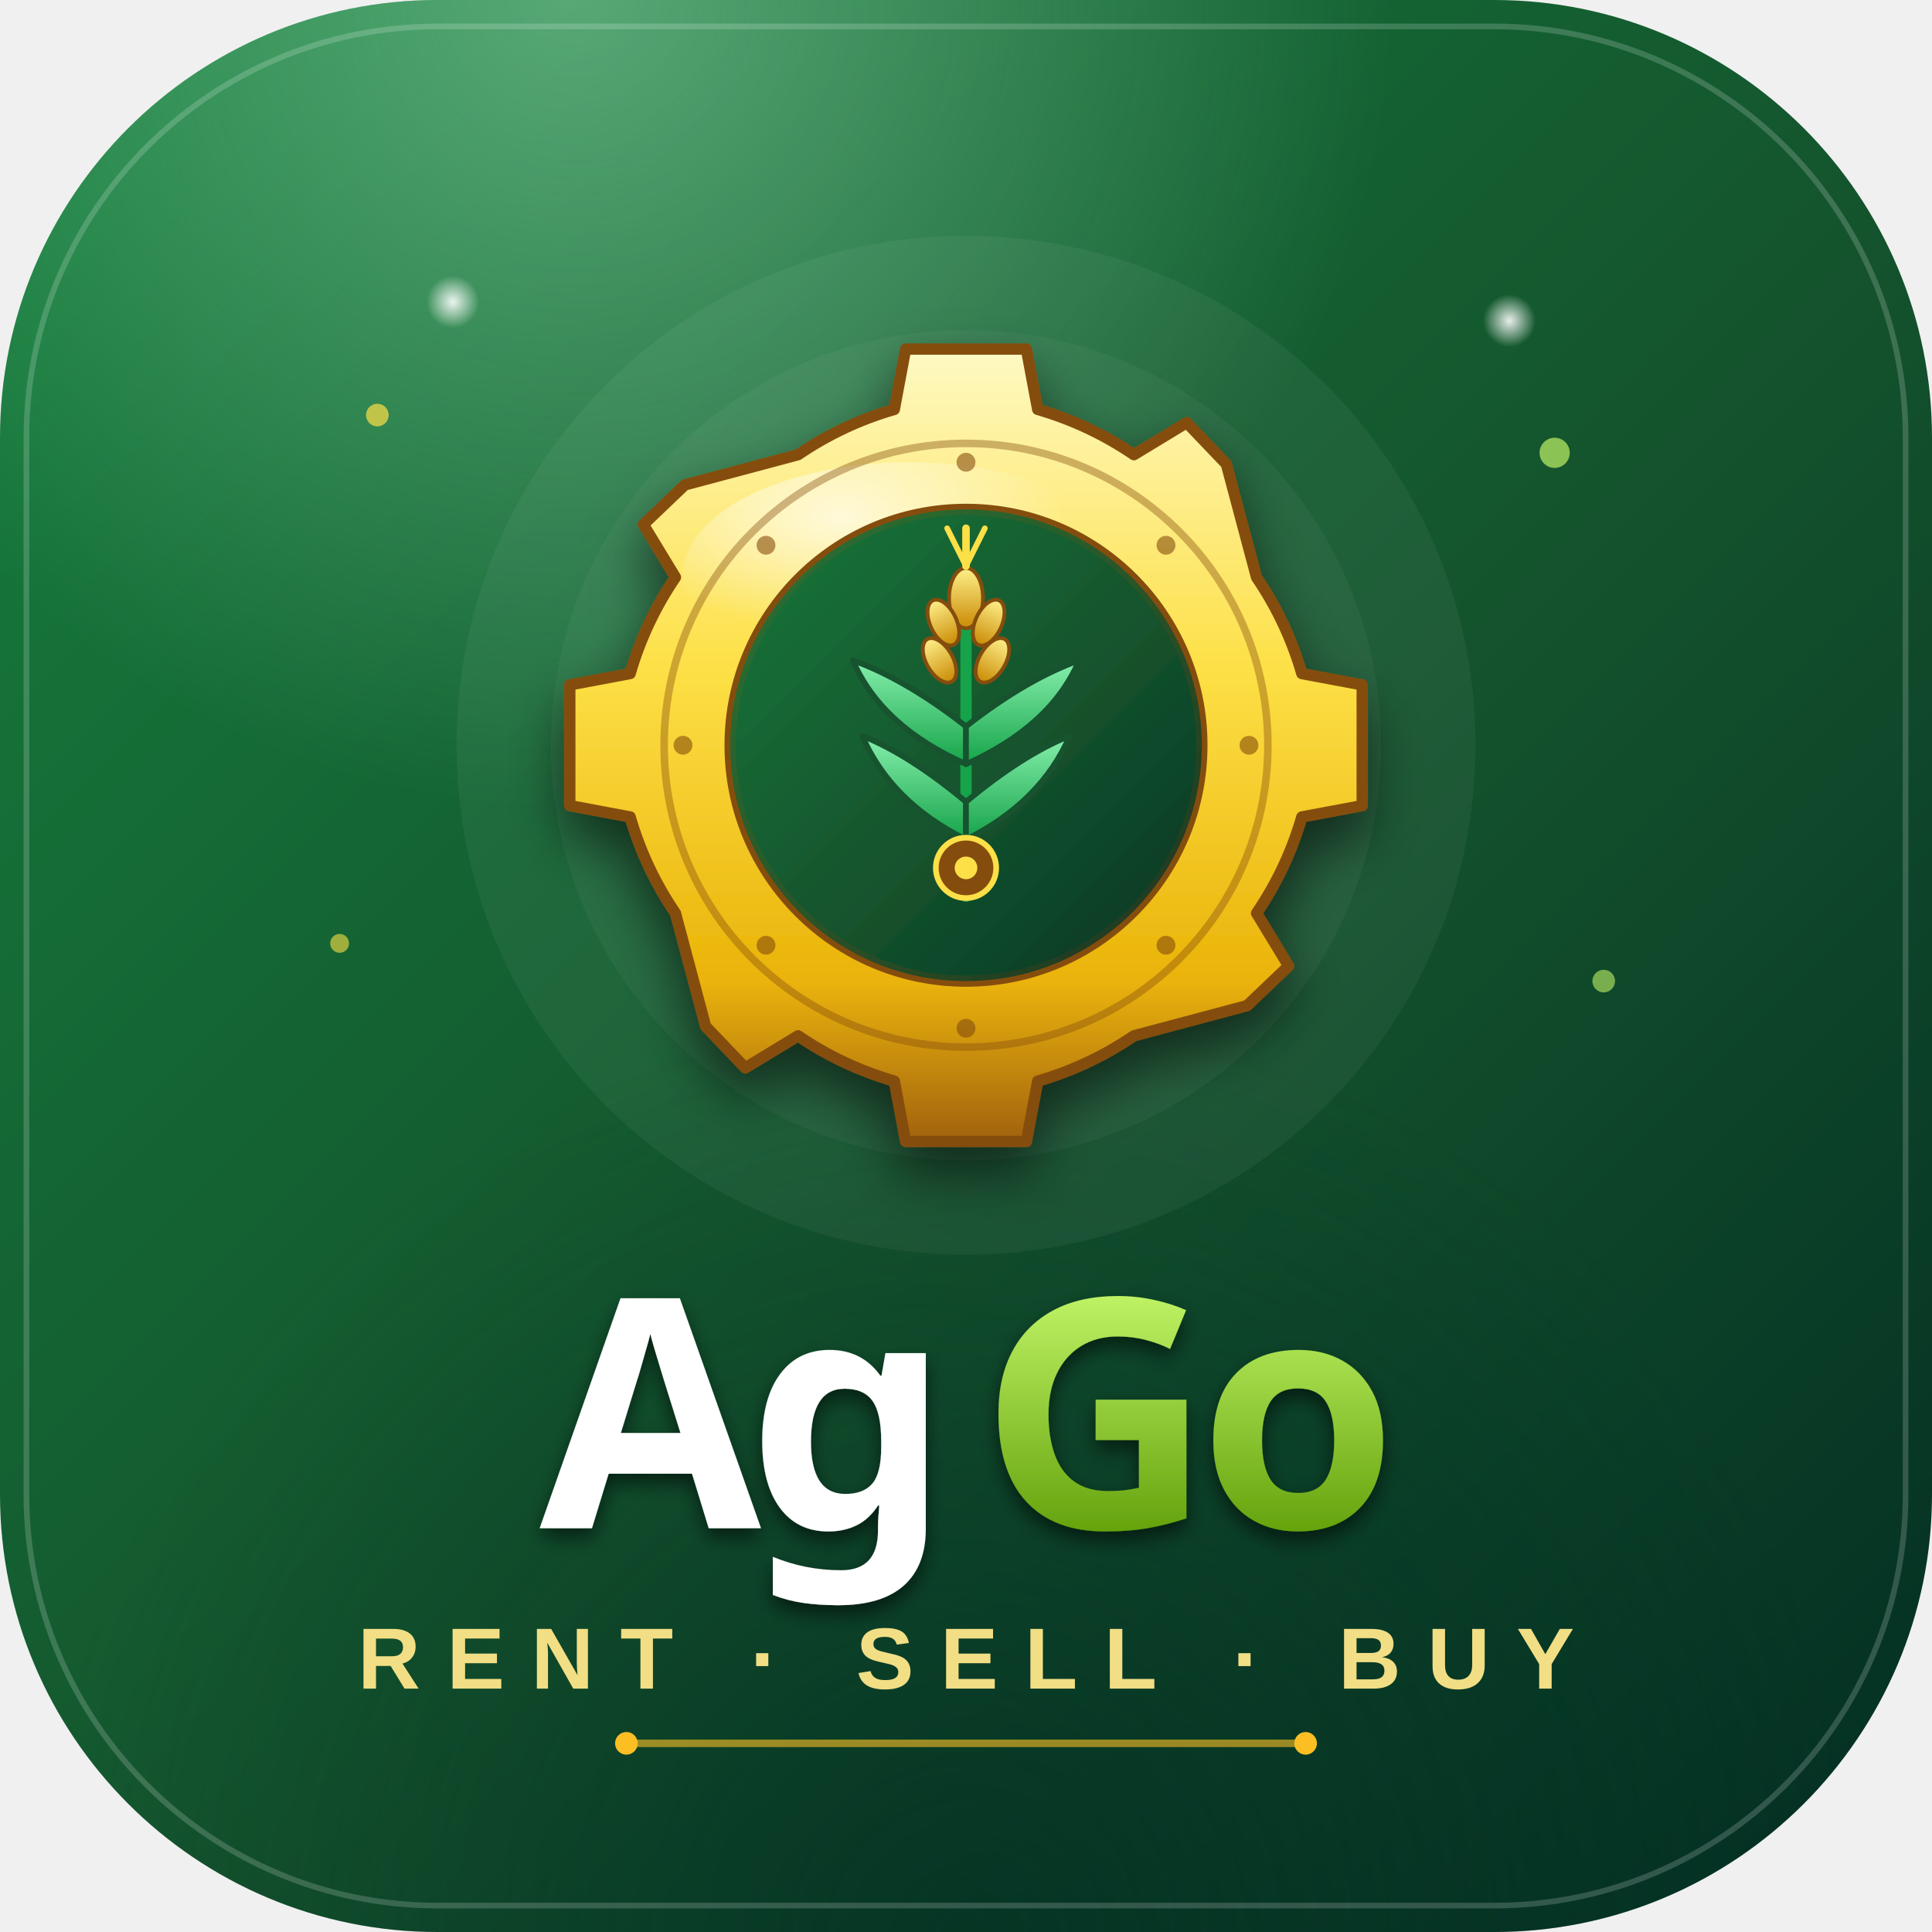
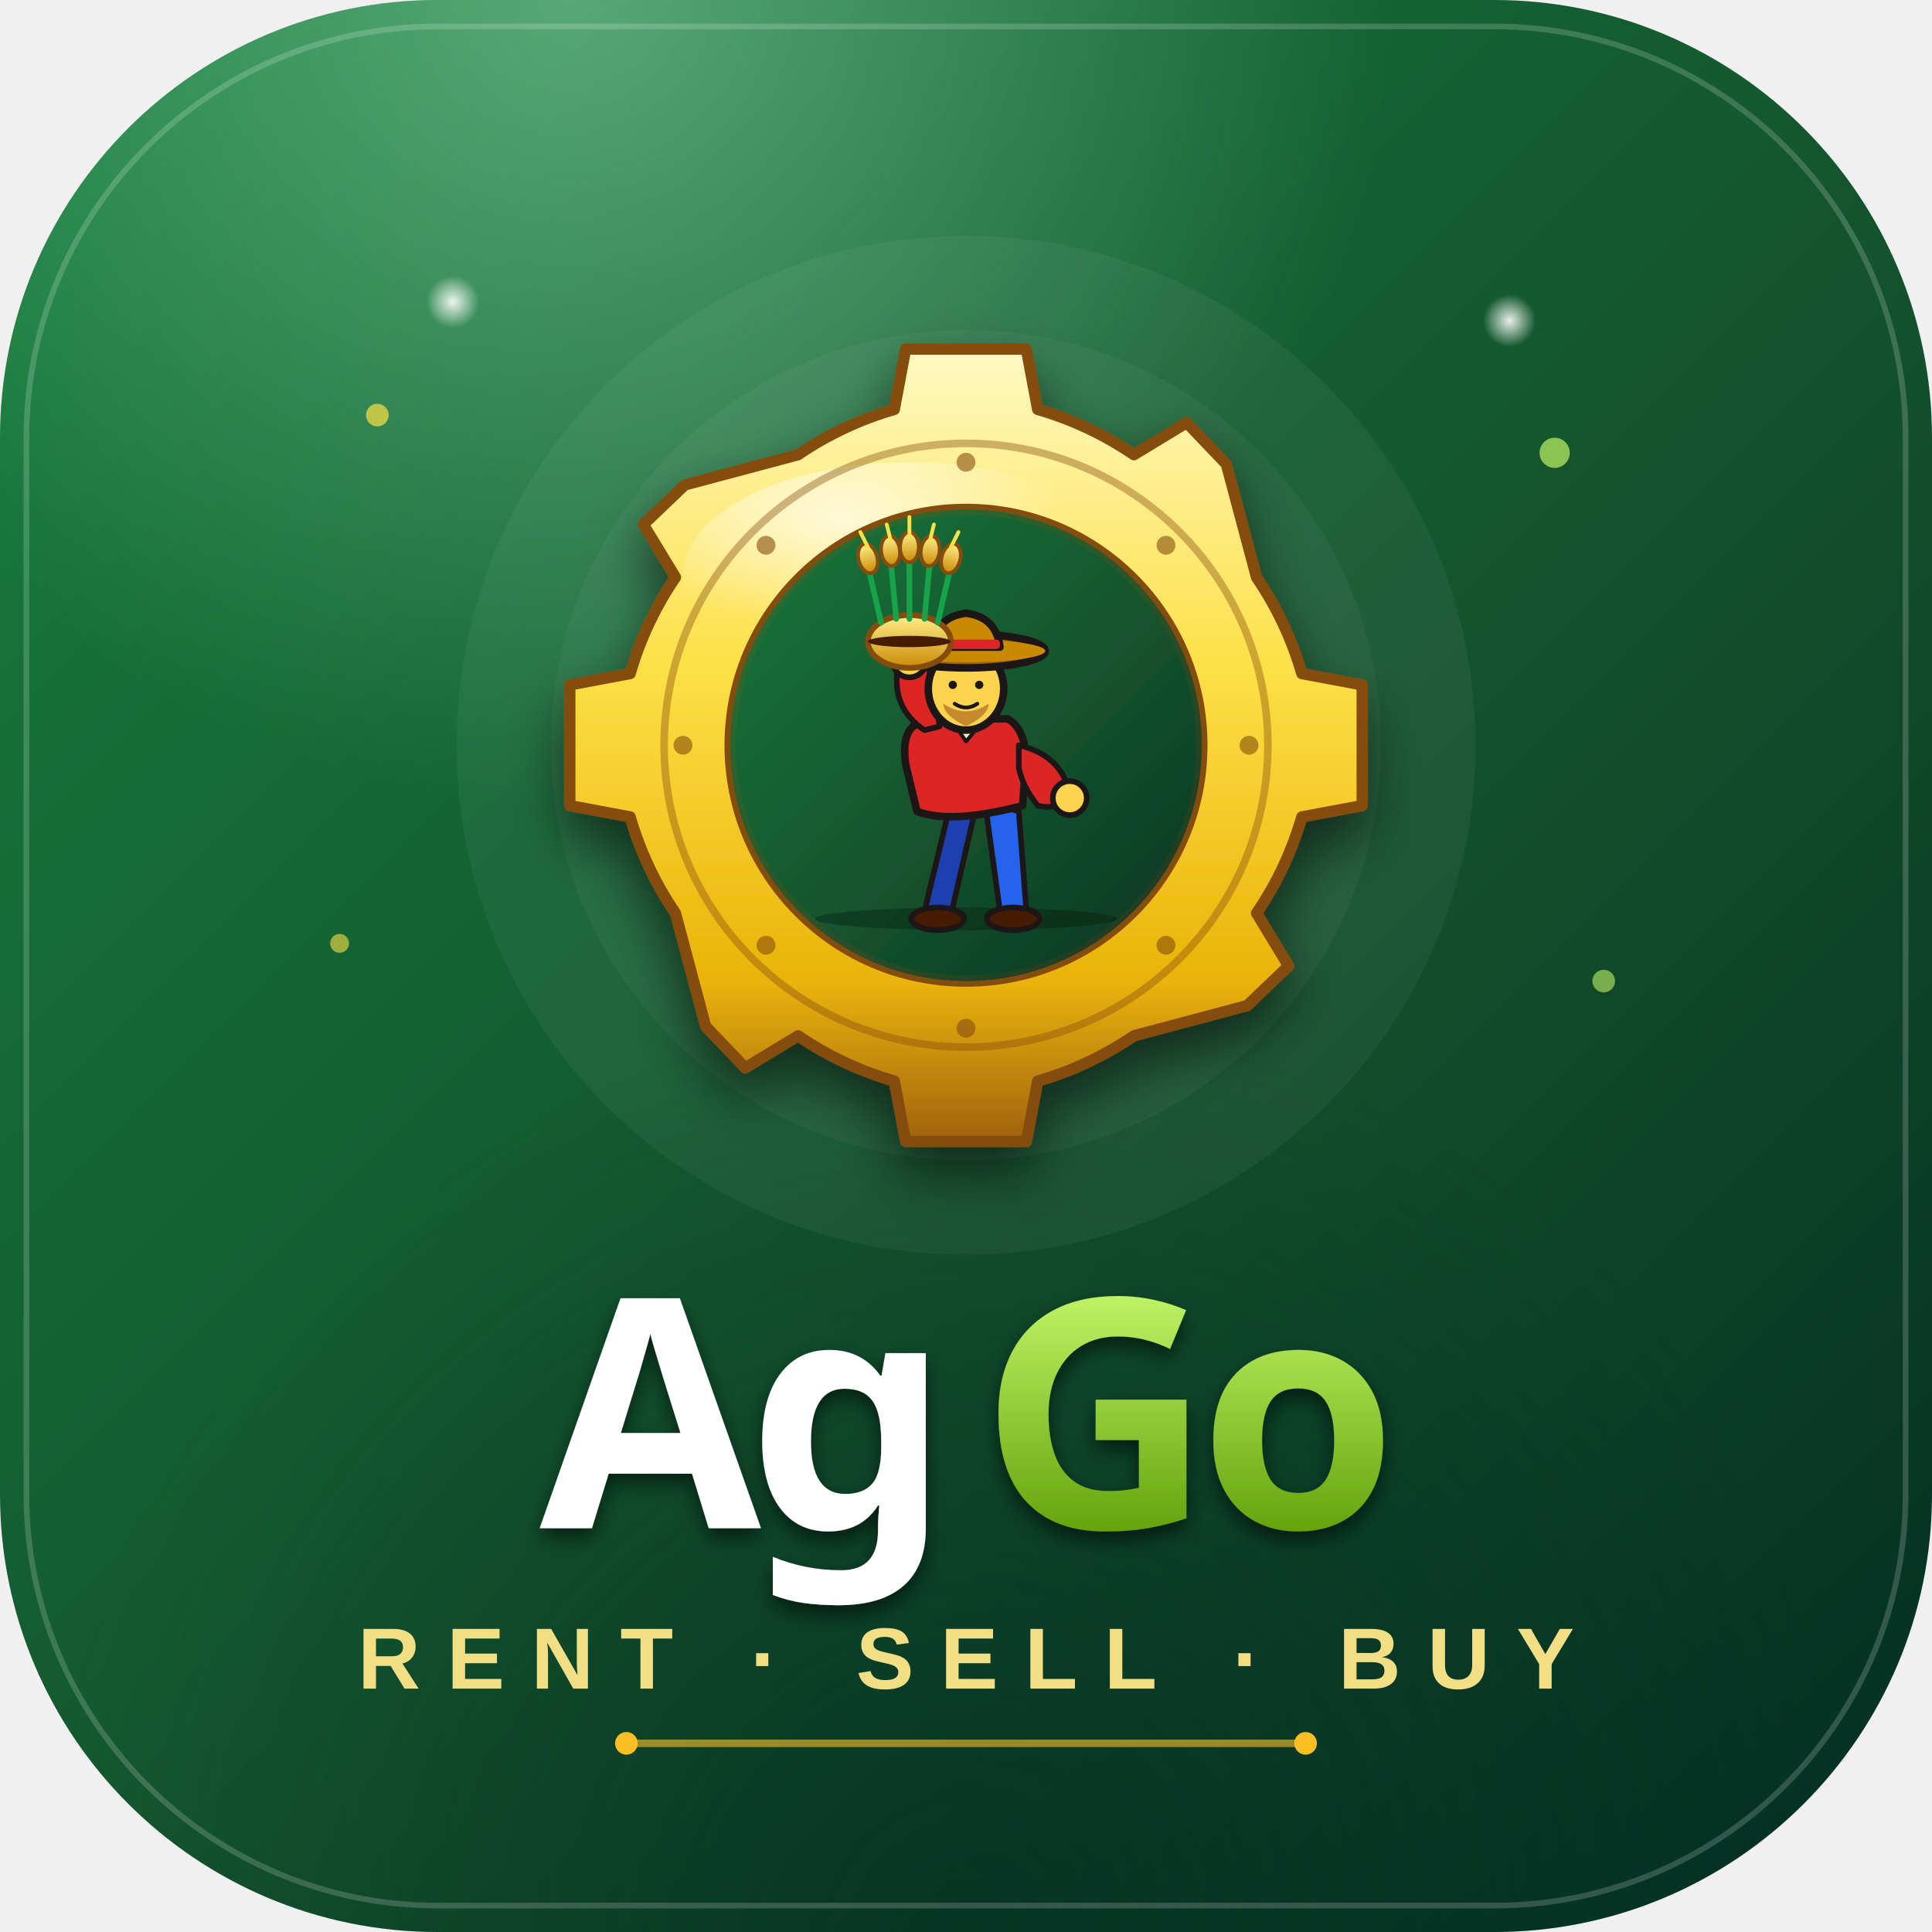
<svg xmlns="http://www.w3.org/2000/svg" width="1024" height="1024" viewBox="0 0 1024 1024">
  <defs>
    <linearGradient id="bgGrad" x1="0%" y1="0%" x2="100%" y2="100%">
      <stop offset="0%" stop-color="#15803d" />
      <stop offset="55%" stop-color="#14532d" />
      <stop offset="100%" stop-color="#022c22" />
    </linearGradient>
    <radialGradient id="sheen" cx="30%" cy="0%" r="70%">
      <stop offset="0%" stop-color="#bbf7d0" stop-opacity="0.4" />
      <stop offset="60%" stop-color="#bbf7d0" stop-opacity="0" />
    </radialGradient>
    <radialGradient id="shade" cx="50%" cy="100%" r="80%">
      <stop offset="0%" stop-color="#022c22" stop-opacity="0.6" />
      <stop offset="60%" stop-color="#022c22" stop-opacity="0" />
    </radialGradient>
    <linearGradient id="gearOuter" x1="0%" y1="0%" x2="0%" y2="100%">
      <stop offset="0%" stop-color="#fef9c3" />
      <stop offset="40%" stop-color="#fde047" />
      <stop offset="80%" stop-color="#eab308" />
      <stop offset="100%" stop-color="#a16207" />
    </linearGradient>
    <linearGradient id="gearInner" x1="0%" y1="0%" x2="0%" y2="100%">
      <stop offset="0%" stop-color="#fef08a" />
      <stop offset="100%" stop-color="#ca8a04" />
    </linearGradient>
    <radialGradient id="gearShine" cx="35%" cy="25%" r="50%">
      <stop offset="0%" stop-color="#ffffff" stop-opacity="0.7" />
      <stop offset="100%" stop-color="#ffffff" stop-opacity="0" />
    </radialGradient>
    <linearGradient id="leafGrad" x1="0%" y1="0%" x2="0%" y2="100%">
      <stop offset="0%" stop-color="#86efac" />
      <stop offset="100%" stop-color="#16a34a" />
    </linearGradient>
    <linearGradient id="grainGrad" x1="0%" y1="0%" x2="0%" y2="100%">
      <stop offset="0%" stop-color="#fef08a" />
      <stop offset="100%" stop-color="#ca8a04" />
    </linearGradient>
    <linearGradient id="goGrad" x1="0%" y1="0%" x2="0%" y2="100%">
      <stop offset="0%" stop-color="#bef264" />
      <stop offset="100%" stop-color="#65a30d" />
    </linearGradient>
    <filter id="dropShadow" x="-20%" y="-20%" width="140%" height="140%">
      <feGaussianBlur in="SourceAlpha" stdDeviation="14" />
      <feOffset dx="0" dy="14" result="off" />
      <feComponentTransfer>
        <feFuncA type="linear" slope="0.55" />
      </feComponentTransfer>
      <feMerge>
        <feMergeNode />
        <feMergeNode in="SourceGraphic" />
      </feMerge>
    </filter>
    <filter id="textShadow" x="-20%" y="-20%" width="140%" height="140%">
      <feGaussianBlur in="SourceAlpha" stdDeviation="5" />
      <feOffset dx="0" dy="5" result="off" />
      <feComponentTransfer>
        <feFuncA type="linear" slope="0.55" />
      </feComponentTransfer>
      <feMerge>
        <feMergeNode />
        <feMergeNode in="SourceGraphic" />
      </feMerge>
    </filter>
    <radialGradient id="sparkle" cx="50%" cy="50%" r="50%">
      <stop offset="0%" stop-color="#ffffff" stop-opacity="0.9" />
      <stop offset="100%" stop-color="#ffffff" stop-opacity="0" />
    </radialGradient>
  </defs>
  <rect width="1024" height="1024" rx="232" ry="232" fill="url(#bgGrad)" />
  <rect width="1024" height="1024" rx="232" ry="232" fill="url(#sheen)" />
  <rect width="1024" height="1024" rx="232" ry="232" fill="url(#shade)" />
  <rect x="14" y="14" width="996" height="996" rx="218" ry="218" fill="none" stroke="#ffffff" stroke-width="3" stroke-opacity="0.18" />
  <circle cx="512" cy="395" r="270" fill="#ffffff" fill-opacity="0.05" />
  <circle cx="512" cy="395" r="220" fill="#ffffff" fill-opacity="0.04" />
  <circle cx="200" cy="220" r="6" fill="#fde047" fill-opacity="0.7" />
  <circle cx="824" cy="240" r="8" fill="#bef264" fill-opacity="0.7" />
  <circle cx="180" cy="500" r="5" fill="#fde047" fill-opacity="0.6" />
  <circle cx="850" cy="520" r="6" fill="#bef264" fill-opacity="0.6" />
  <circle cx="240" cy="160" r="14" fill="url(#sparkle)" />
  <circle cx="800" cy="170" r="14" fill="url(#sparkle)" />
  <g filter="url(#dropShadow)" transform="translate(512 395)">
    <g>
      <path d="         M 0 -210         L 32 -210 L 38 -178 L 38 -178         A 178 178 0 0 1 89 -154         L 117 -171 L 138 -149 L 154 -89         A 178 178 0 0 1 178 -38         L 210 -32 L 210 32 L 178 38         A 178 178 0 0 1 154 89         L 171 117 L 149 138 L 89 154         A 178 178 0 0 1 38 178         L 32 210 L -32 210 L -38 178         A 178 178 0 0 1 -89 154         L -117 171 L -138 149 L -154 89         A 178 178 0 0 1 -178 38         L -210 32 L -210 -32 L -178 -38         A 178 178 0 0 1 -154 -89         L -171 -117 L -149 -138 L -89 -154         A 178 178 0 0 1 -38 -178         L -32 -210 Z       " fill="url(#gearOuter)" stroke="#854d0e" stroke-width="6" stroke-linejoin="round" />
      <ellipse cx="-30" cy="-90" rx="120" ry="60" fill="url(#gearShine)" />
      <circle cx="0" cy="0" r="160" fill="none" stroke="#854d0e" stroke-width="4" stroke-opacity="0.4" />
      <g fill="#854d0e" fill-opacity="0.6">
        <circle cx="0" cy="-150" r="5" />
        <circle cx="106" cy="-106" r="5" />
        <circle cx="150" cy="0" r="5" />
        <circle cx="106" cy="106" r="5" />
        <circle cx="0" cy="150" r="5" />
        <circle cx="-106" cy="106" r="5" />
        <circle cx="-150" cy="0" r="5" />
        <circle cx="-106" cy="-106" r="5" />
      </g>
      <circle cx="0" cy="0" r="125" fill="#14532d" stroke="#854d0e" stroke-width="6" />
      <circle cx="0" cy="0" r="125" fill="url(#bgGrad)" fill-opacity="0.8" />
    </g>
-     <g>
-       <line x1="0" y1="80" x2="0" y2="-90" stroke="#16a34a" stroke-width="6" stroke-linecap="round" />
-       <path d="M 0 50 Q -40 30, -55 -5 Q -30 5, 0 30 Z" fill="url(#leafGrad)" stroke="#14532d" stroke-width="3" stroke-linejoin="round" />
-       <path d="M 0 50 Q 40 30, 55 -5 Q 30 5, 0 30 Z" fill="url(#leafGrad)" stroke="#14532d" stroke-width="3" stroke-linejoin="round" />
-       <path d="M 0 10 Q -45 -10, -60 -45 Q -32 -35, 0 -10 Z" fill="url(#leafGrad)" stroke="#14532d" stroke-width="3" stroke-linejoin="round" />
-       <path d="M 0 10 Q 45 -10, 60 -45 Q 32 -35, 0 -10 Z" fill="url(#leafGrad)" stroke="#14532d" stroke-width="3" stroke-linejoin="round" />
-       <g>
-         <ellipse cx="0" cy="-78" rx="9" ry="16" fill="url(#grainGrad)" stroke="#854d0e" stroke-width="2" />
-         <ellipse cx="-12" cy="-65" rx="7" ry="13" fill="url(#grainGrad)" stroke="#854d0e" stroke-width="2" transform="rotate(-25 -12 -65)" />
-         <ellipse cx="12" cy="-65" rx="7" ry="13" fill="url(#grainGrad)" stroke="#854d0e" stroke-width="2" transform="rotate(25 12 -65)" />
-         <ellipse cx="-14" cy="-45" rx="7" ry="13" fill="url(#grainGrad)" stroke="#854d0e" stroke-width="2" transform="rotate(-30 -14 -45)" />
-         <ellipse cx="14" cy="-45" rx="7" ry="13" fill="url(#grainGrad)" stroke="#854d0e" stroke-width="2" transform="rotate(30 14 -45)" />
-         <line x1="0" y1="-95" x2="0" y2="-115" stroke="#fde047" stroke-width="4" stroke-linecap="round" />
-         <line x1="0" y1="-95" x2="-10" y2="-115" stroke="#fde047" stroke-width="3" stroke-linecap="round" />
-         <line x1="0" y1="-95" x2="10" y2="-115" stroke="#fde047" stroke-width="3" stroke-linecap="round" />
+     <g stroke="#1c1917" stroke-linejoin="round" stroke-linecap="round">
+       <ellipse cx="0" cy="92" rx="80" ry="6" fill="#000000" fill-opacity="0.25" stroke="none" />
+       <path d="M -8 30 L -22 88 L -8 90 L 4 38 Z" fill="#1e40af" stroke-width="3" />
+       <path d="M 10 30 L 18 88 L 32 88 L 28 35 Z" fill="#2563eb" stroke-width="3" />
+       <ellipse cx="-15" cy="92" rx="14" ry="6" fill="#451a03" stroke-width="3" />
+       <ellipse cx="25" cy="92" rx="14" ry="6" fill="#451a03" stroke-width="3" />
+       <path d="         M -28 -10         Q -34 -5, -32 10         L -26 35         Q -8 42, 30 32         L 32 5         Q 30 -10, 22 -14         L -20 -14         Z" fill="#dc2626" stroke-width="4" />
+       <path d="M -8 -14 L 0 -2 L 10 -14 Z" fill="#fef9c3" stroke-width="2" />
+       <path d="M 28 0 Q 50 5, 55 25 Q 50 35, 38 32 Q 30 22, 28 12 Z" fill="#dc2626" stroke-width="3" />
+       <circle cx="55" cy="28" r="9" fill="#fcd34d" stroke-width="3" />
+       <path d="M -22 -8 Q -40 -20, -36 -42 Q -28 -48, -20 -42 Q -16 -25, -14 -10 Z" fill="#dc2626" stroke-width="3" />
+       <circle cx="-30" cy="-45" r="9" fill="#fcd34d" stroke-width="3" />
+       <ellipse cx="0" cy="-30" rx="20" ry="22" fill="#fcd34d" stroke-width="4" />
+       <path d="M -12 -22 Q 0 -14, 12 -22 Q 12 -16, 0 -10 Q -12 -16, -12 -22 Z" fill="#92400e" stroke-width="0" opacity="0.5" />
+       <circle cx="-7" cy="-32" r="2.2" fill="#1c1917" stroke="none" />
+       <circle cx="7" cy="-32" r="2.2" fill="#1c1917" stroke="none" />
+       <path d="M -6 -22 Q 0 -18, 6 -22" fill="none" stroke="#1c1917" stroke-width="2" />
+       <ellipse cx="0" cy="-50" rx="42" ry="9" fill="#a16207" stroke-width="4" />
+       <ellipse cx="0" cy="-50" rx="42" ry="6" fill="#ca8a04" stroke-width="0" />
+       <path d="M -18 -52 Q -16 -68, 0 -70 Q 16 -68, 18 -52 Z" fill="#ca8a04" stroke-width="4" />
+       <rect x="-18" y="-56" width="36" height="5" rx="2" fill="#dc2626" stroke-width="0" />
+       <g transform="translate(-30 -55)">
+         <ellipse cx="0" cy="0" rx="22" ry="14" fill="url(#grainGrad)" stroke="#854d0e" stroke-width="3" />
+         <ellipse cx="0" cy="0" rx="22" ry="3" fill="#451a03" stroke-width="0" />
+         <g stroke="#16a34a" stroke-width="3" stroke-linecap="round">
+           <line x1="-15" y1="-10" x2="-22" y2="-40" />
+           <line x1="-7" y1="-12" x2="-10" y2="-44" />
+           <line x1="0" y1="-12" x2="0" y2="-46" />
+           <line x1="8" y1="-12" x2="11" y2="-44" />
+           <line x1="15" y1="-10" x2="22" y2="-40" />
+         </g>
+         <g fill="url(#grainGrad)" stroke="#854d0e" stroke-width="2">
+           <ellipse cx="-22" cy="-44" rx="5" ry="8" transform="rotate(-15 -22 -44)" />
+           <ellipse cx="-10" cy="-48" rx="5" ry="8" transform="rotate(-7 -10 -48)" />
+           <ellipse cx="0" cy="-50" rx="5" ry="8" />
+           <ellipse cx="11" cy="-48" rx="5" ry="8" transform="rotate(7 11 -48)" />
+           <ellipse cx="22" cy="-44" rx="5" ry="8" transform="rotate(15 22 -44)" />
+         </g>
+         <g stroke="#fde047" stroke-width="2" stroke-linecap="round">
+           <line x1="-22" y1="-50" x2="-26" y2="-58" />
+           <line x1="-10" y1="-54" x2="-12" y2="-62" />
+           <line x1="0" y1="-56" x2="0" y2="-66" />
+           <line x1="11" y1="-54" x2="13" y2="-62" />
+           <line x1="22" y1="-50" x2="26" y2="-58" />
+         </g>
      </g>
    </g>
-     <circle cx="0" cy="65" r="16" fill="#854d0e" stroke="#fde047" stroke-width="3" />
-     <circle cx="0" cy="65" r="6" fill="#fde047" />
  </g>
  <g filter="url(#textShadow)">
    <text x="395" y="810" text-anchor="middle" font-family="'Plus Jakarta Sans', 'Arial Black', sans-serif" font-size="170" font-weight="900" fill="#ffffff" letter-spacing="-7">Ag</text>
    <text x="630" y="810" text-anchor="middle" font-family="'Plus Jakarta Sans', 'Arial Black', sans-serif" font-size="170" font-weight="900" fill="url(#goGrad)" letter-spacing="-7">Go</text>
  </g>
  <text x="512" y="895" text-anchor="middle" font-family="'Plus Jakarta Sans', Arial, sans-serif" font-size="46" font-weight="800" fill="#fde68a" letter-spacing="14" fill-opacity="0.95">RENT · SELL · BUY</text>
  <rect x="332" y="922" width="360" height="4" rx="2" fill="#fbbf24" fill-opacity="0.6" />
  <circle cx="332" cy="924" r="6" fill="#fbbf24" />
  <circle cx="692" cy="924" r="6" fill="#fbbf24" />
</svg>
